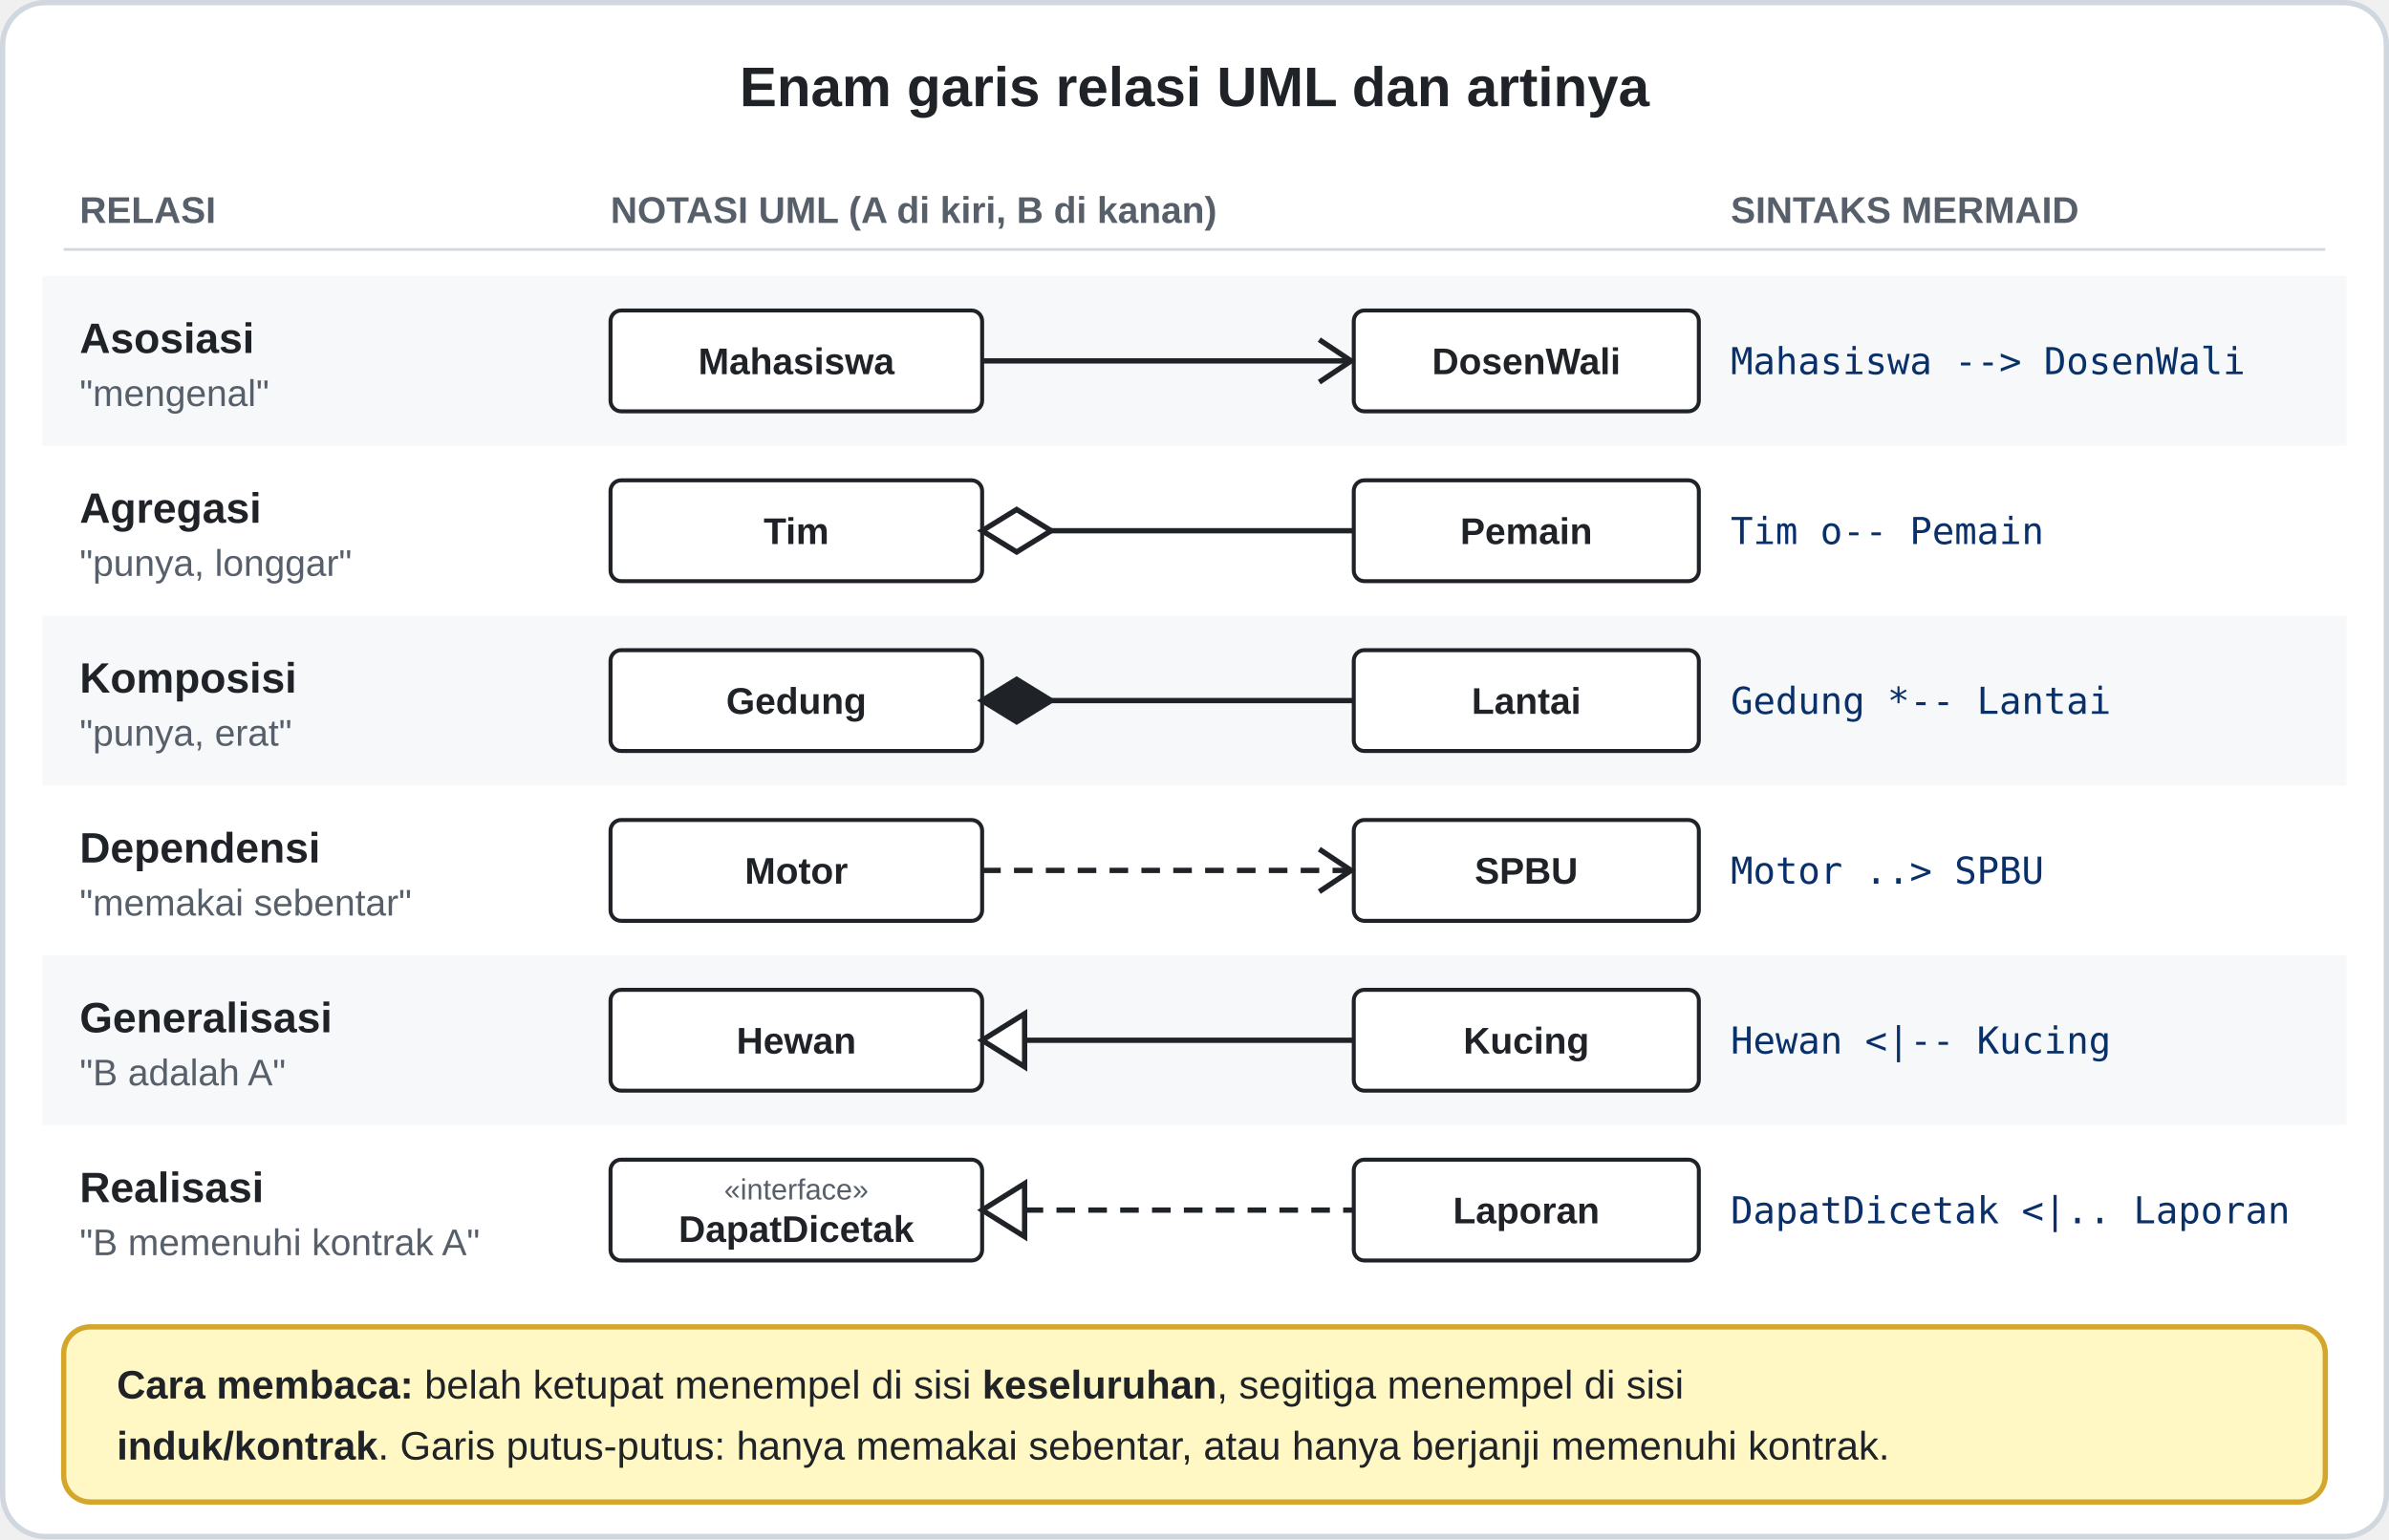
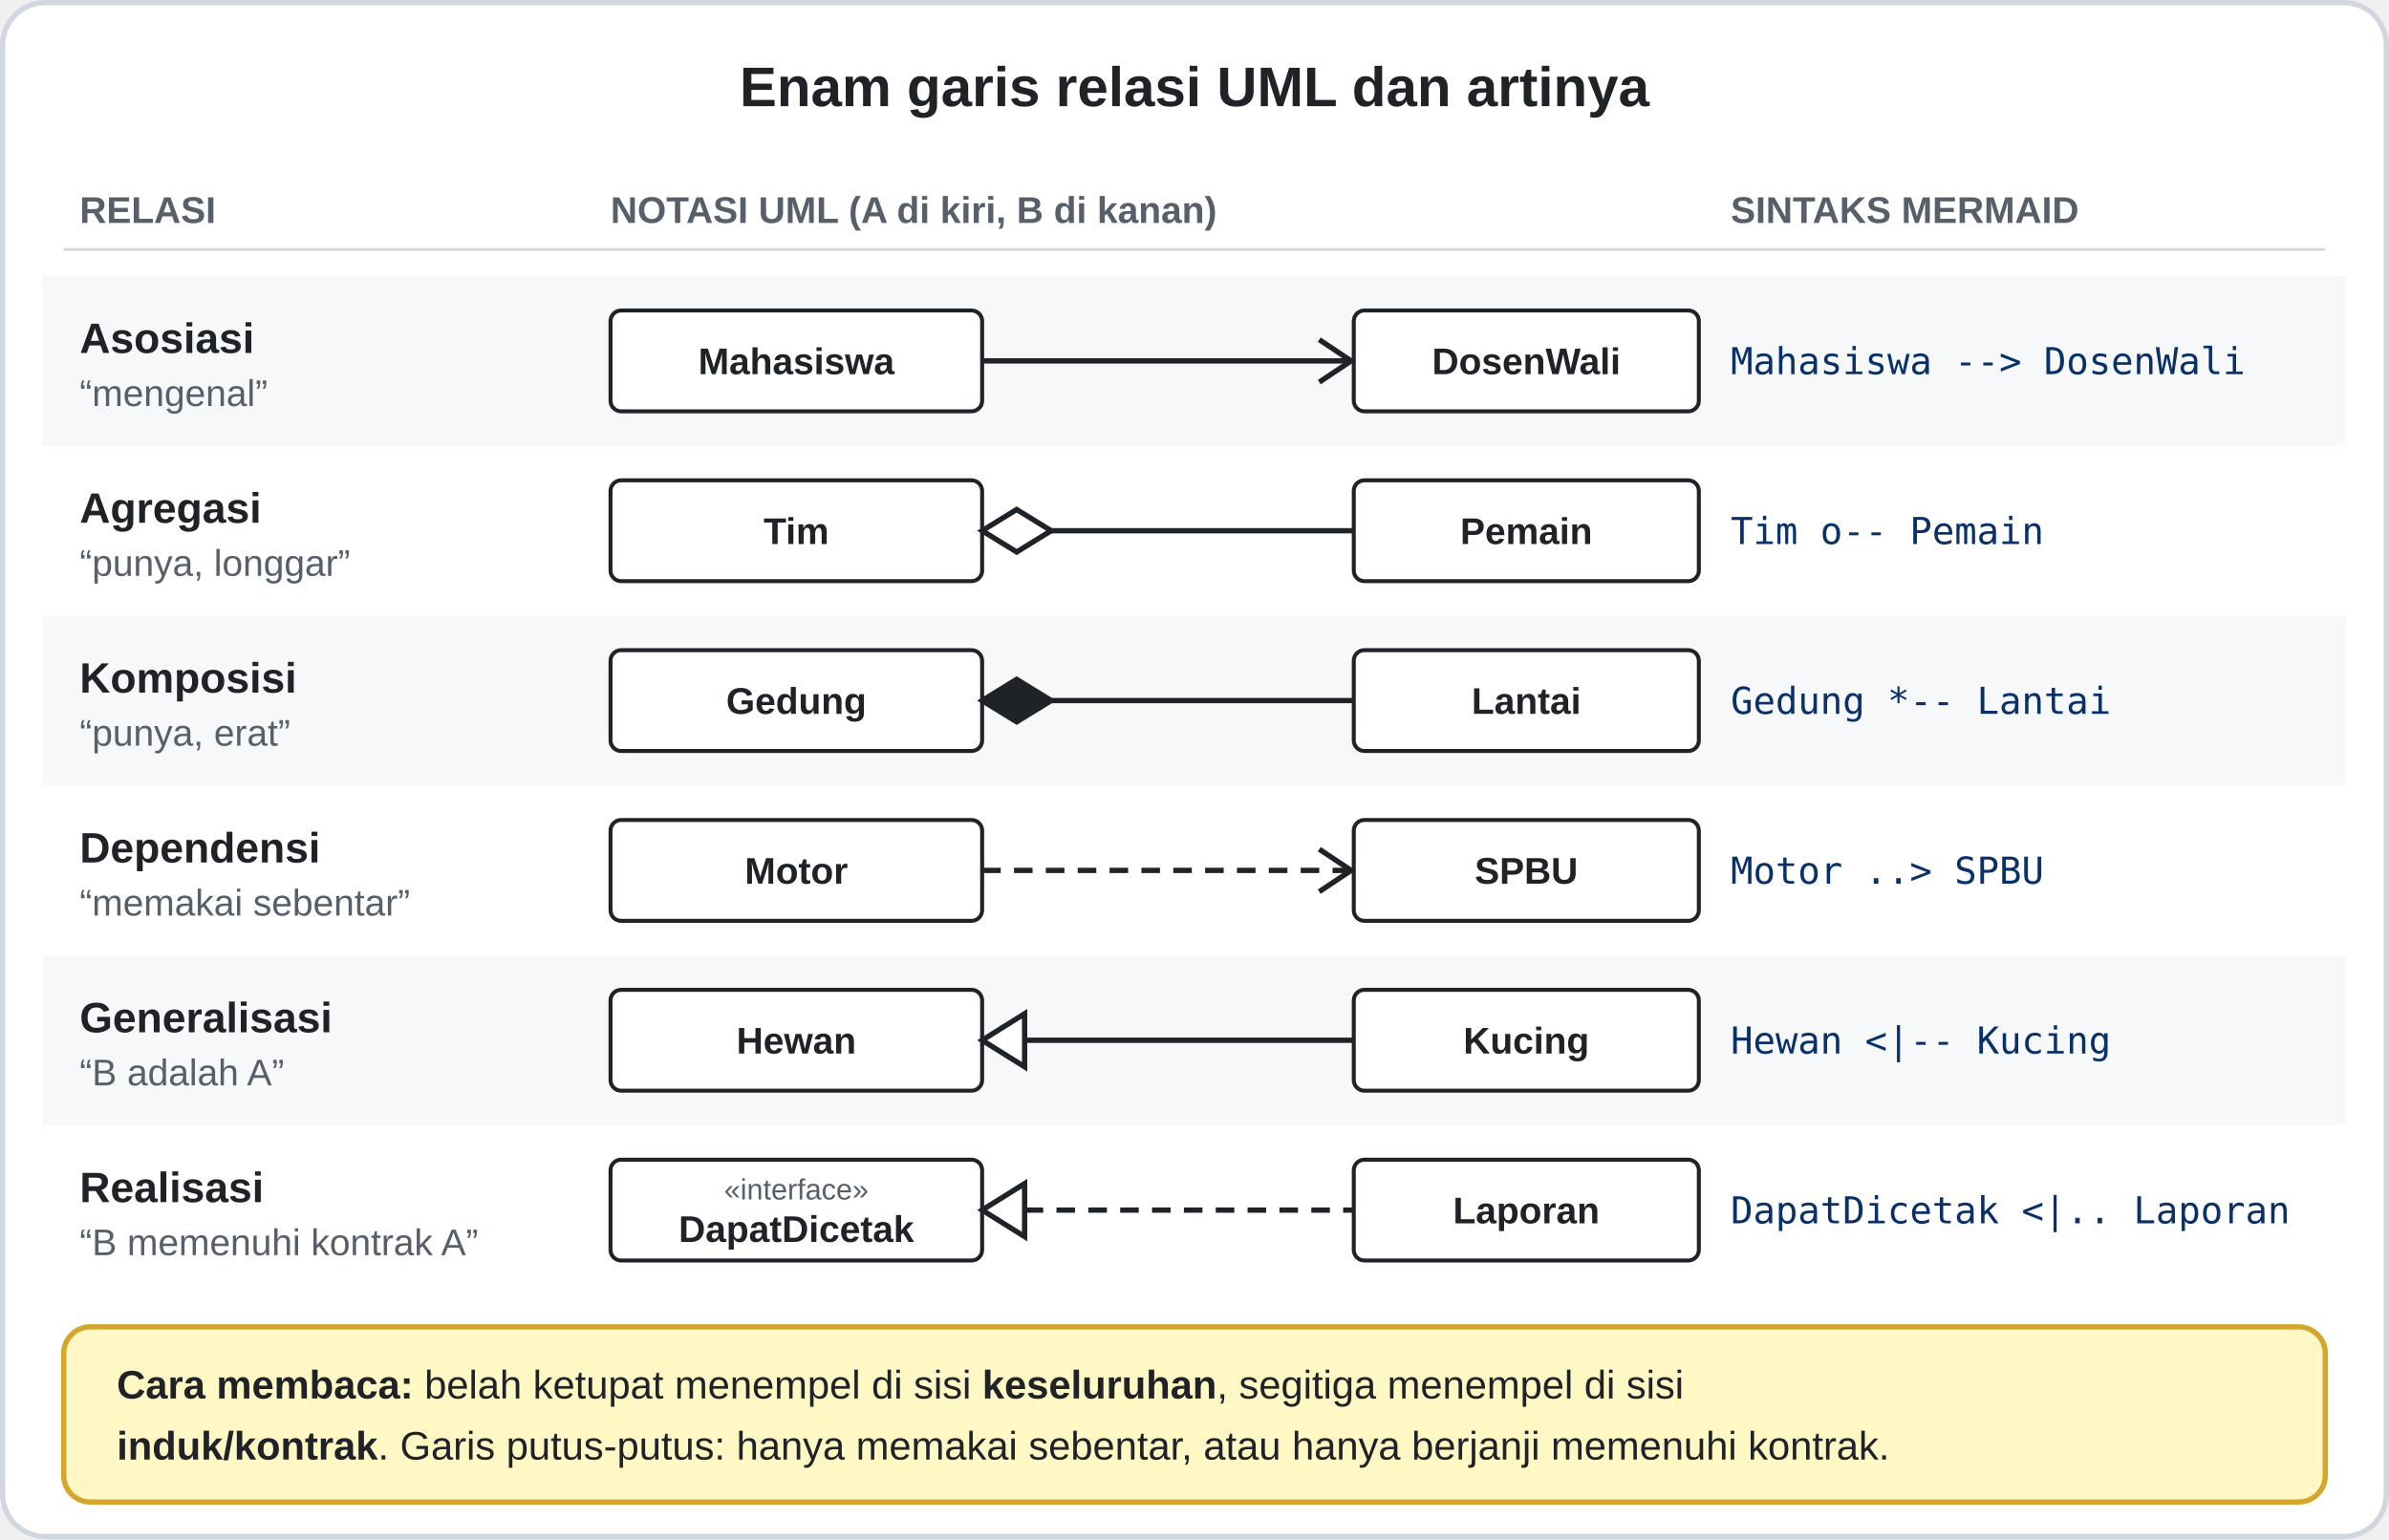
<svg xmlns="http://www.w3.org/2000/svg" width="900" height="580" viewBox="0 0 900 580" font-family="'Segoe UI', Arial, 'DejaVu Sans', sans-serif">
  <rect x="1" y="1" width="898" height="578" rx="16" fill="#ffffff" stroke="#d0d7de" stroke-width="2" />
  <text x="450" y="40" text-anchor="middle" font-size="21" font-weight="700" fill="#1f2328">Enam garis relasi UML dan artinya</text>
  <text x="30" y="84" font-size="14" font-weight="700" fill="#57606a">RELASI</text>
  <text x="230" y="84" font-size="14" font-weight="700" fill="#57606a">NOTASI UML (A di kiri, B di kanan)</text>
  <text x="652" y="84" font-size="14" font-weight="700" fill="#57606a">SINTAKS MERMAID</text>
  <line x1="24" y1="94" x2="876" y2="94" stroke="#d0d7de" />
  <rect x="16" y="104" width="868" height="64" fill="#f6f8fa" />
  <text x="30" y="133" font-size="16" font-weight="700" fill="#1f2328">Asosiasi</text>
-   <text x="30" y="153" font-size="14" fill="#57606a">"mengenal"</text>
+   <text x="30" y="153" font-size="14" fill="#57606a">“mengenal”</text>
  <rect x="230" y="117" width="140" height="38" rx="4" fill="#ffffff" stroke="#1f2328" stroke-width="1.5" />
  <text x="300" y="141" text-anchor="middle" font-size="14" font-weight="700" fill="#1f2328">Mahasiswa</text>
  <rect x="510" y="117" width="130" height="38" rx="4" fill="#ffffff" stroke="#1f2328" stroke-width="1.5" />
  <text x="575" y="141" text-anchor="middle" font-size="14" font-weight="700" fill="#1f2328">DosenWali</text>
  <line x1="370" y1="136" x2="509" y2="136" stroke="#1f2328" stroke-width="2" />
  <polyline points="497,128 509,136 497,144" fill="none" stroke="#1f2328" stroke-width="2" />
  <text x="652" y="141" font-family="Consolas, 'DejaVu Sans Mono', monospace" font-size="14" fill="#0a3069">Mahasiswa --&gt; DosenWali</text>
  <text x="30" y="197" font-size="16" font-weight="700" fill="#1f2328">Agregasi</text>
-   <text x="30" y="217" font-size="14" fill="#57606a">"punya, longgar"</text>
+   <text x="30" y="217" font-size="14" fill="#57606a">“punya, longgar”</text>
  <rect x="230" y="181" width="140" height="38" rx="4" fill="#ffffff" stroke="#1f2328" stroke-width="1.5" />
  <text x="300" y="205" text-anchor="middle" font-size="14" font-weight="700" fill="#1f2328">Tim</text>
  <rect x="510" y="181" width="130" height="38" rx="4" fill="#ffffff" stroke="#1f2328" stroke-width="1.5" />
  <text x="575" y="205" text-anchor="middle" font-size="14" font-weight="700" fill="#1f2328">Pemain</text>
  <line x1="396" y1="200" x2="510" y2="200" stroke="#1f2328" stroke-width="2" />
  <polygon points="370,200 383,192 396,200 383,208" fill="#ffffff" stroke="#1f2328" stroke-width="2" />
  <text x="652" y="205" font-family="Consolas, 'DejaVu Sans Mono', monospace" font-size="14" fill="#0a3069">Tim o-- Pemain</text>
  <rect x="16" y="232" width="868" height="64" fill="#f6f8fa" />
  <text x="30" y="261" font-size="16" font-weight="700" fill="#1f2328">Komposisi</text>
-   <text x="30" y="281" font-size="14" fill="#57606a">"punya, erat"</text>
+   <text x="30" y="281" font-size="14" fill="#57606a">“punya, erat”</text>
  <rect x="230" y="245" width="140" height="38" rx="4" fill="#ffffff" stroke="#1f2328" stroke-width="1.5" />
  <text x="300" y="269" text-anchor="middle" font-size="14" font-weight="700" fill="#1f2328">Gedung</text>
  <rect x="510" y="245" width="130" height="38" rx="4" fill="#ffffff" stroke="#1f2328" stroke-width="1.5" />
  <text x="575" y="269" text-anchor="middle" font-size="14" font-weight="700" fill="#1f2328">Lantai</text>
  <line x1="396" y1="264" x2="510" y2="264" stroke="#1f2328" stroke-width="2" />
  <polygon points="370,264 383,256 396,264 383,272" fill="#1f2328" stroke="#1f2328" stroke-width="2" />
  <text x="652" y="269" font-family="Consolas, 'DejaVu Sans Mono', monospace" font-size="14" fill="#0a3069">Gedung *-- Lantai</text>
  <text x="30" y="325" font-size="16" font-weight="700" fill="#1f2328">Dependensi</text>
-   <text x="30" y="345" font-size="14" fill="#57606a">"memakai sebentar"</text>
+   <text x="30" y="345" font-size="14" fill="#57606a">“memakai sebentar”</text>
  <rect x="230" y="309" width="140" height="38" rx="4" fill="#ffffff" stroke="#1f2328" stroke-width="1.5" />
  <text x="300" y="333" text-anchor="middle" font-size="14" font-weight="700" fill="#1f2328">Motor</text>
  <rect x="510" y="309" width="130" height="38" rx="4" fill="#ffffff" stroke="#1f2328" stroke-width="1.5" />
  <text x="575" y="333" text-anchor="middle" font-size="14" font-weight="700" fill="#1f2328">SPBU</text>
  <line x1="370" y1="328" x2="509" y2="328" stroke="#1f2328" stroke-width="2" stroke-dasharray="7 5" />
  <polyline points="497,320 509,328 497,336" fill="none" stroke="#1f2328" stroke-width="2" />
  <text x="652" y="333" font-family="Consolas, 'DejaVu Sans Mono', monospace" font-size="14" fill="#0a3069">Motor ..&gt; SPBU</text>
  <rect x="16" y="360" width="868" height="64" fill="#f6f8fa" />
  <text x="30" y="389" font-size="16" font-weight="700" fill="#1f2328">Generalisasi</text>
-   <text x="30" y="409" font-size="14" fill="#57606a">"B adalah A"</text>
+   <text x="30" y="409" font-size="14" fill="#57606a">“B adalah A”</text>
  <rect x="230" y="373" width="140" height="38" rx="4" fill="#ffffff" stroke="#1f2328" stroke-width="1.5" />
  <text x="300" y="397" text-anchor="middle" font-size="14" font-weight="700" fill="#1f2328">Hewan</text>
  <rect x="510" y="373" width="130" height="38" rx="4" fill="#ffffff" stroke="#1f2328" stroke-width="1.5" />
  <text x="575" y="397" text-anchor="middle" font-size="14" font-weight="700" fill="#1f2328">Kucing</text>
  <line x1="386" y1="392" x2="510" y2="392" stroke="#1f2328" stroke-width="2" />
  <polygon points="370,392 386,382 386,402" fill="#ffffff" stroke="#1f2328" stroke-width="2" />
  <text x="652" y="397" font-family="Consolas, 'DejaVu Sans Mono', monospace" font-size="14" fill="#0a3069">Hewan &lt;|-- Kucing</text>
  <text x="30" y="453" font-size="16" font-weight="700" fill="#1f2328">Realisasi</text>
-   <text x="30" y="473" font-size="14" fill="#57606a">"B memenuhi kontrak A"</text>
+   <text x="30" y="473" font-size="14" fill="#57606a">“B memenuhi kontrak A”</text>
  <rect x="230" y="437" width="140" height="38" rx="4" fill="#ffffff" stroke="#1f2328" stroke-width="1.5" />
  <text x="300" y="452" text-anchor="middle" font-size="11" fill="#57606a">«interface»</text>
  <text x="300" y="468" text-anchor="middle" font-size="14" font-weight="700" fill="#1f2328">DapatDicetak</text>
  <rect x="510" y="437" width="130" height="38" rx="4" fill="#ffffff" stroke="#1f2328" stroke-width="1.5" />
  <text x="575" y="461" text-anchor="middle" font-size="14" font-weight="700" fill="#1f2328">Laporan</text>
  <line x1="386" y1="456" x2="510" y2="456" stroke="#1f2328" stroke-width="2" stroke-dasharray="7 5" />
  <polygon points="370,456 386,446 386,466" fill="#ffffff" stroke="#1f2328" stroke-width="2" />
  <text x="652" y="461" font-family="Consolas, 'DejaVu Sans Mono', monospace" font-size="14" fill="#0a3069">DapatDicetak &lt;|.. Laporan</text>
  <rect x="24" y="500" width="852" height="66" rx="10" fill="#fff8c5" stroke="#d4a72c" stroke-width="2" />
  <text x="44" y="527" font-size="15" fill="#1f2328">
    <tspan font-weight="700">Cara membaca:</tspan> belah ketupat menempel di sisi <tspan font-weight="700">keseluruhan</tspan>, segitiga menempel di sisi</text>
  <text x="44" y="550" font-size="15" fill="#1f2328">
    <tspan font-weight="700">induk/kontrak</tspan>. Garis putus-putus: hanya memakai sebentar, atau hanya berjanji memenuhi kontrak.</text>
</svg>
